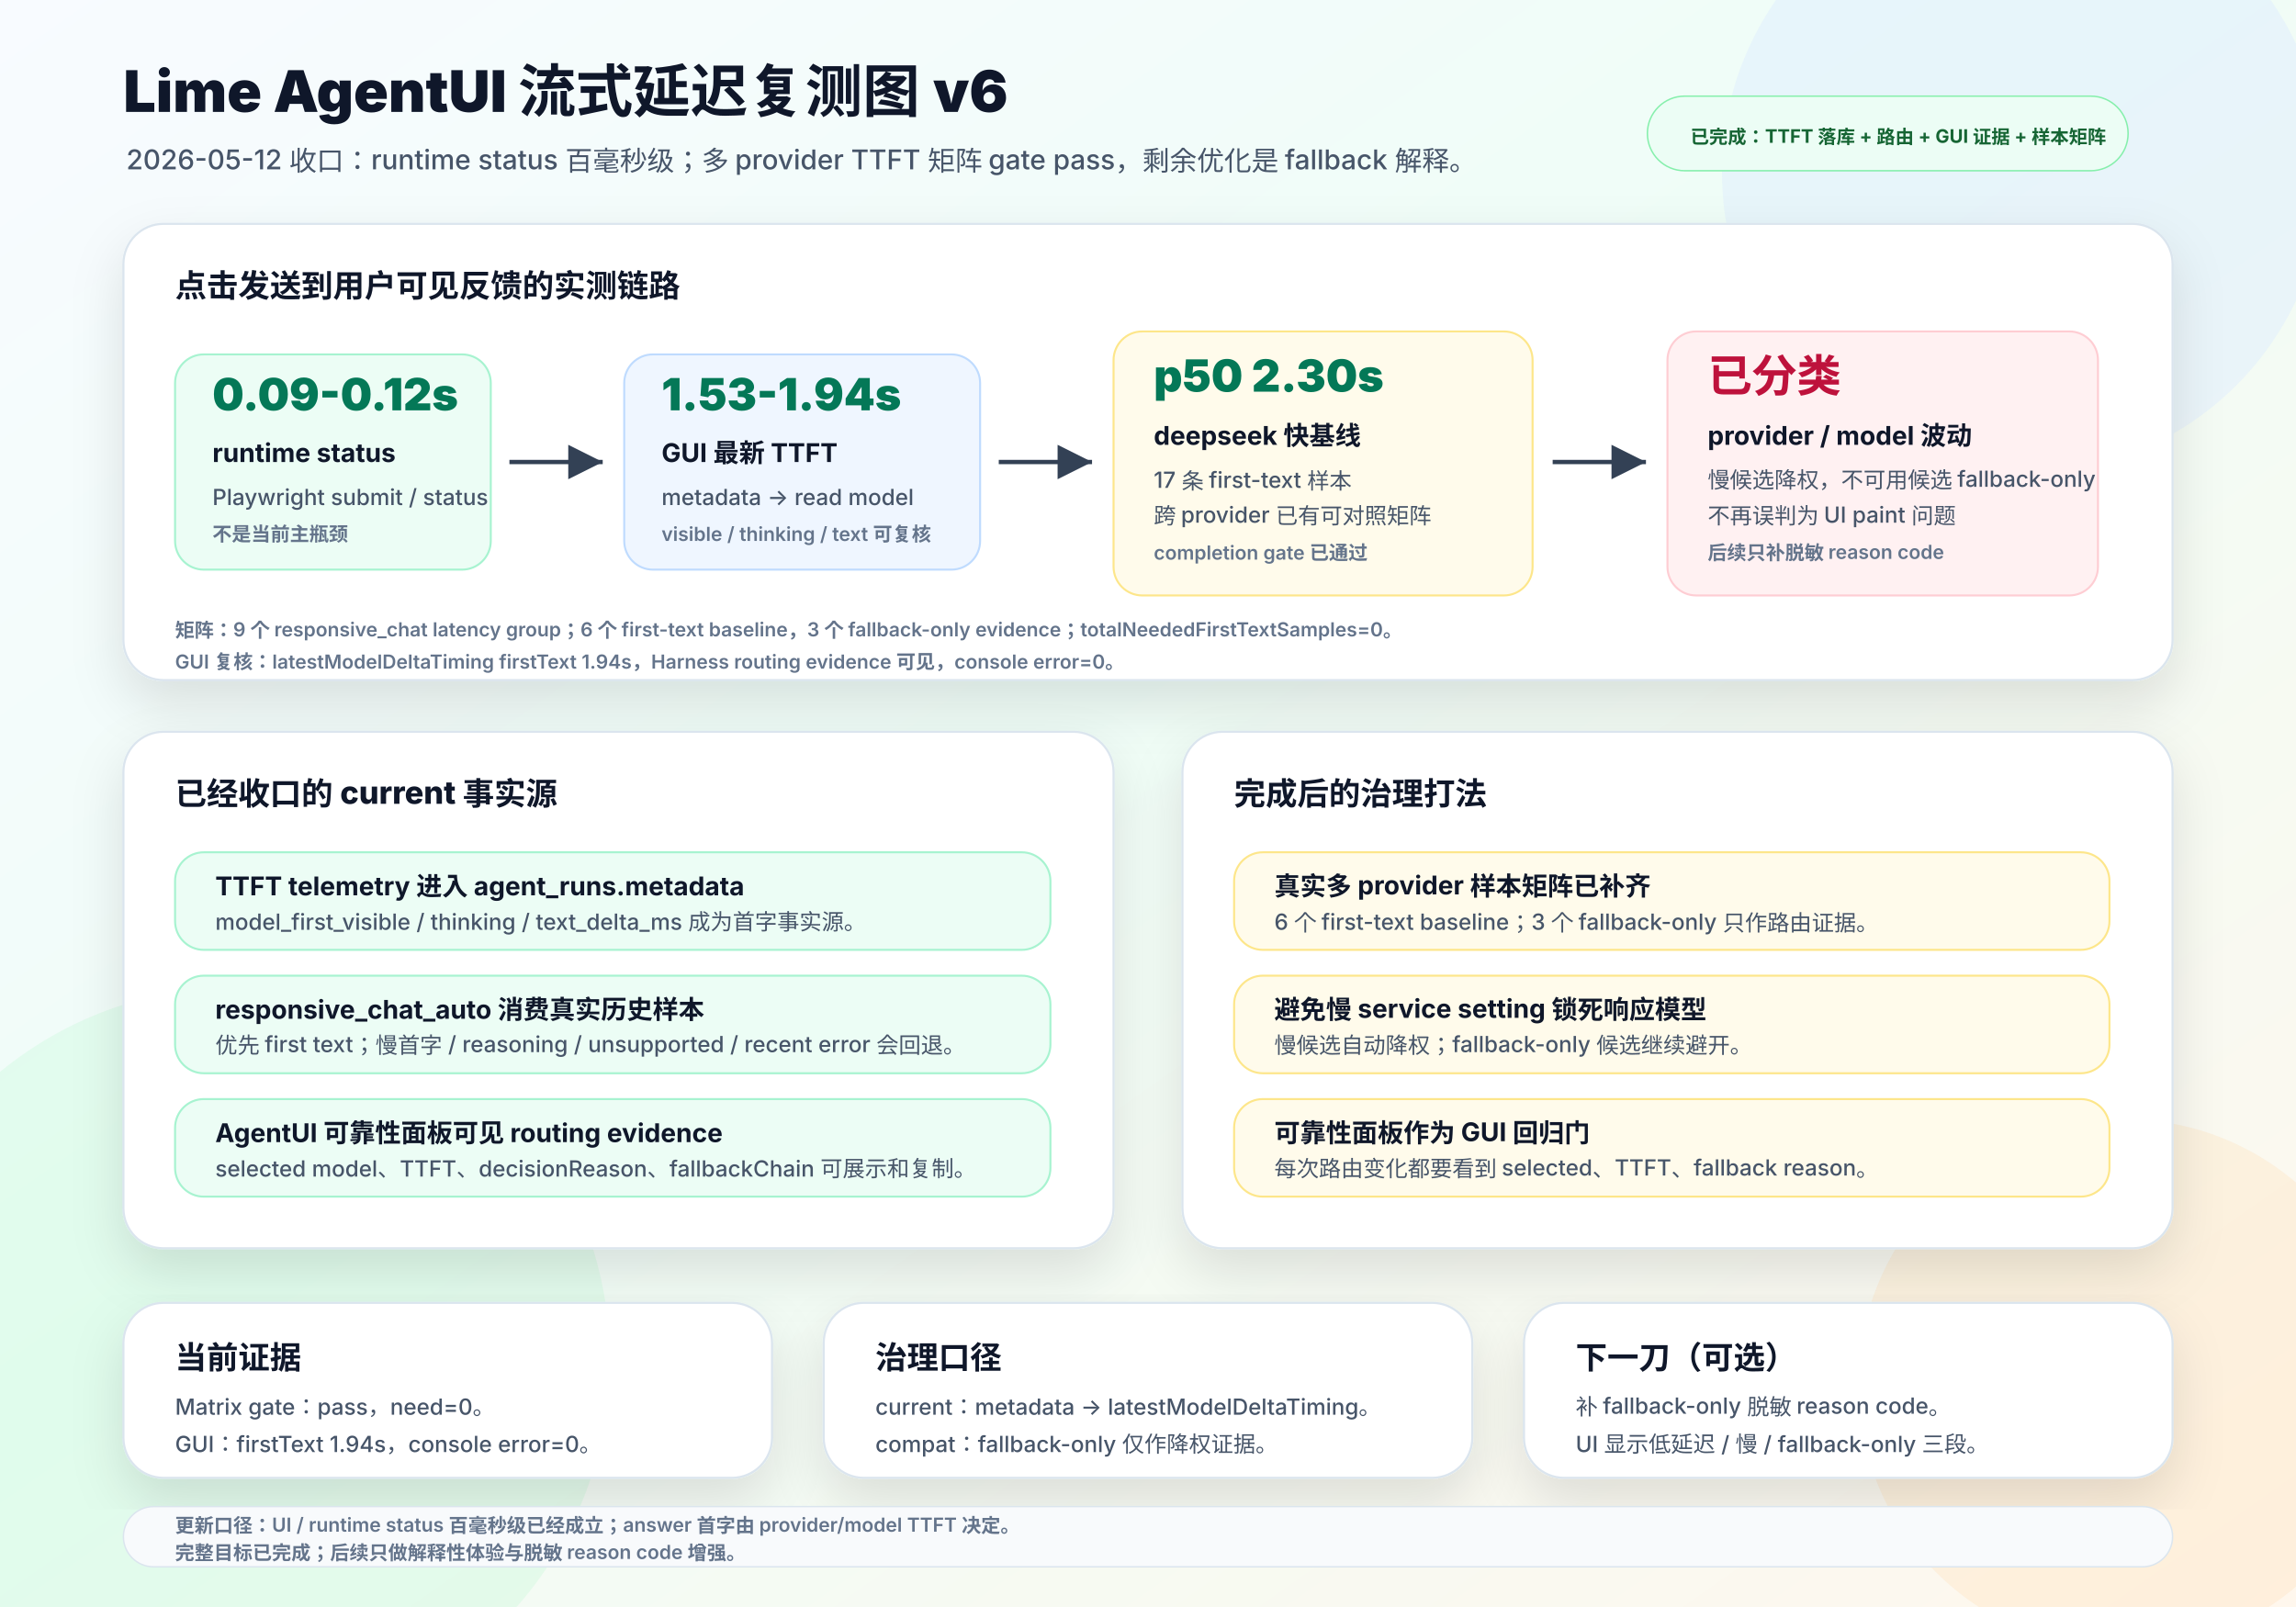
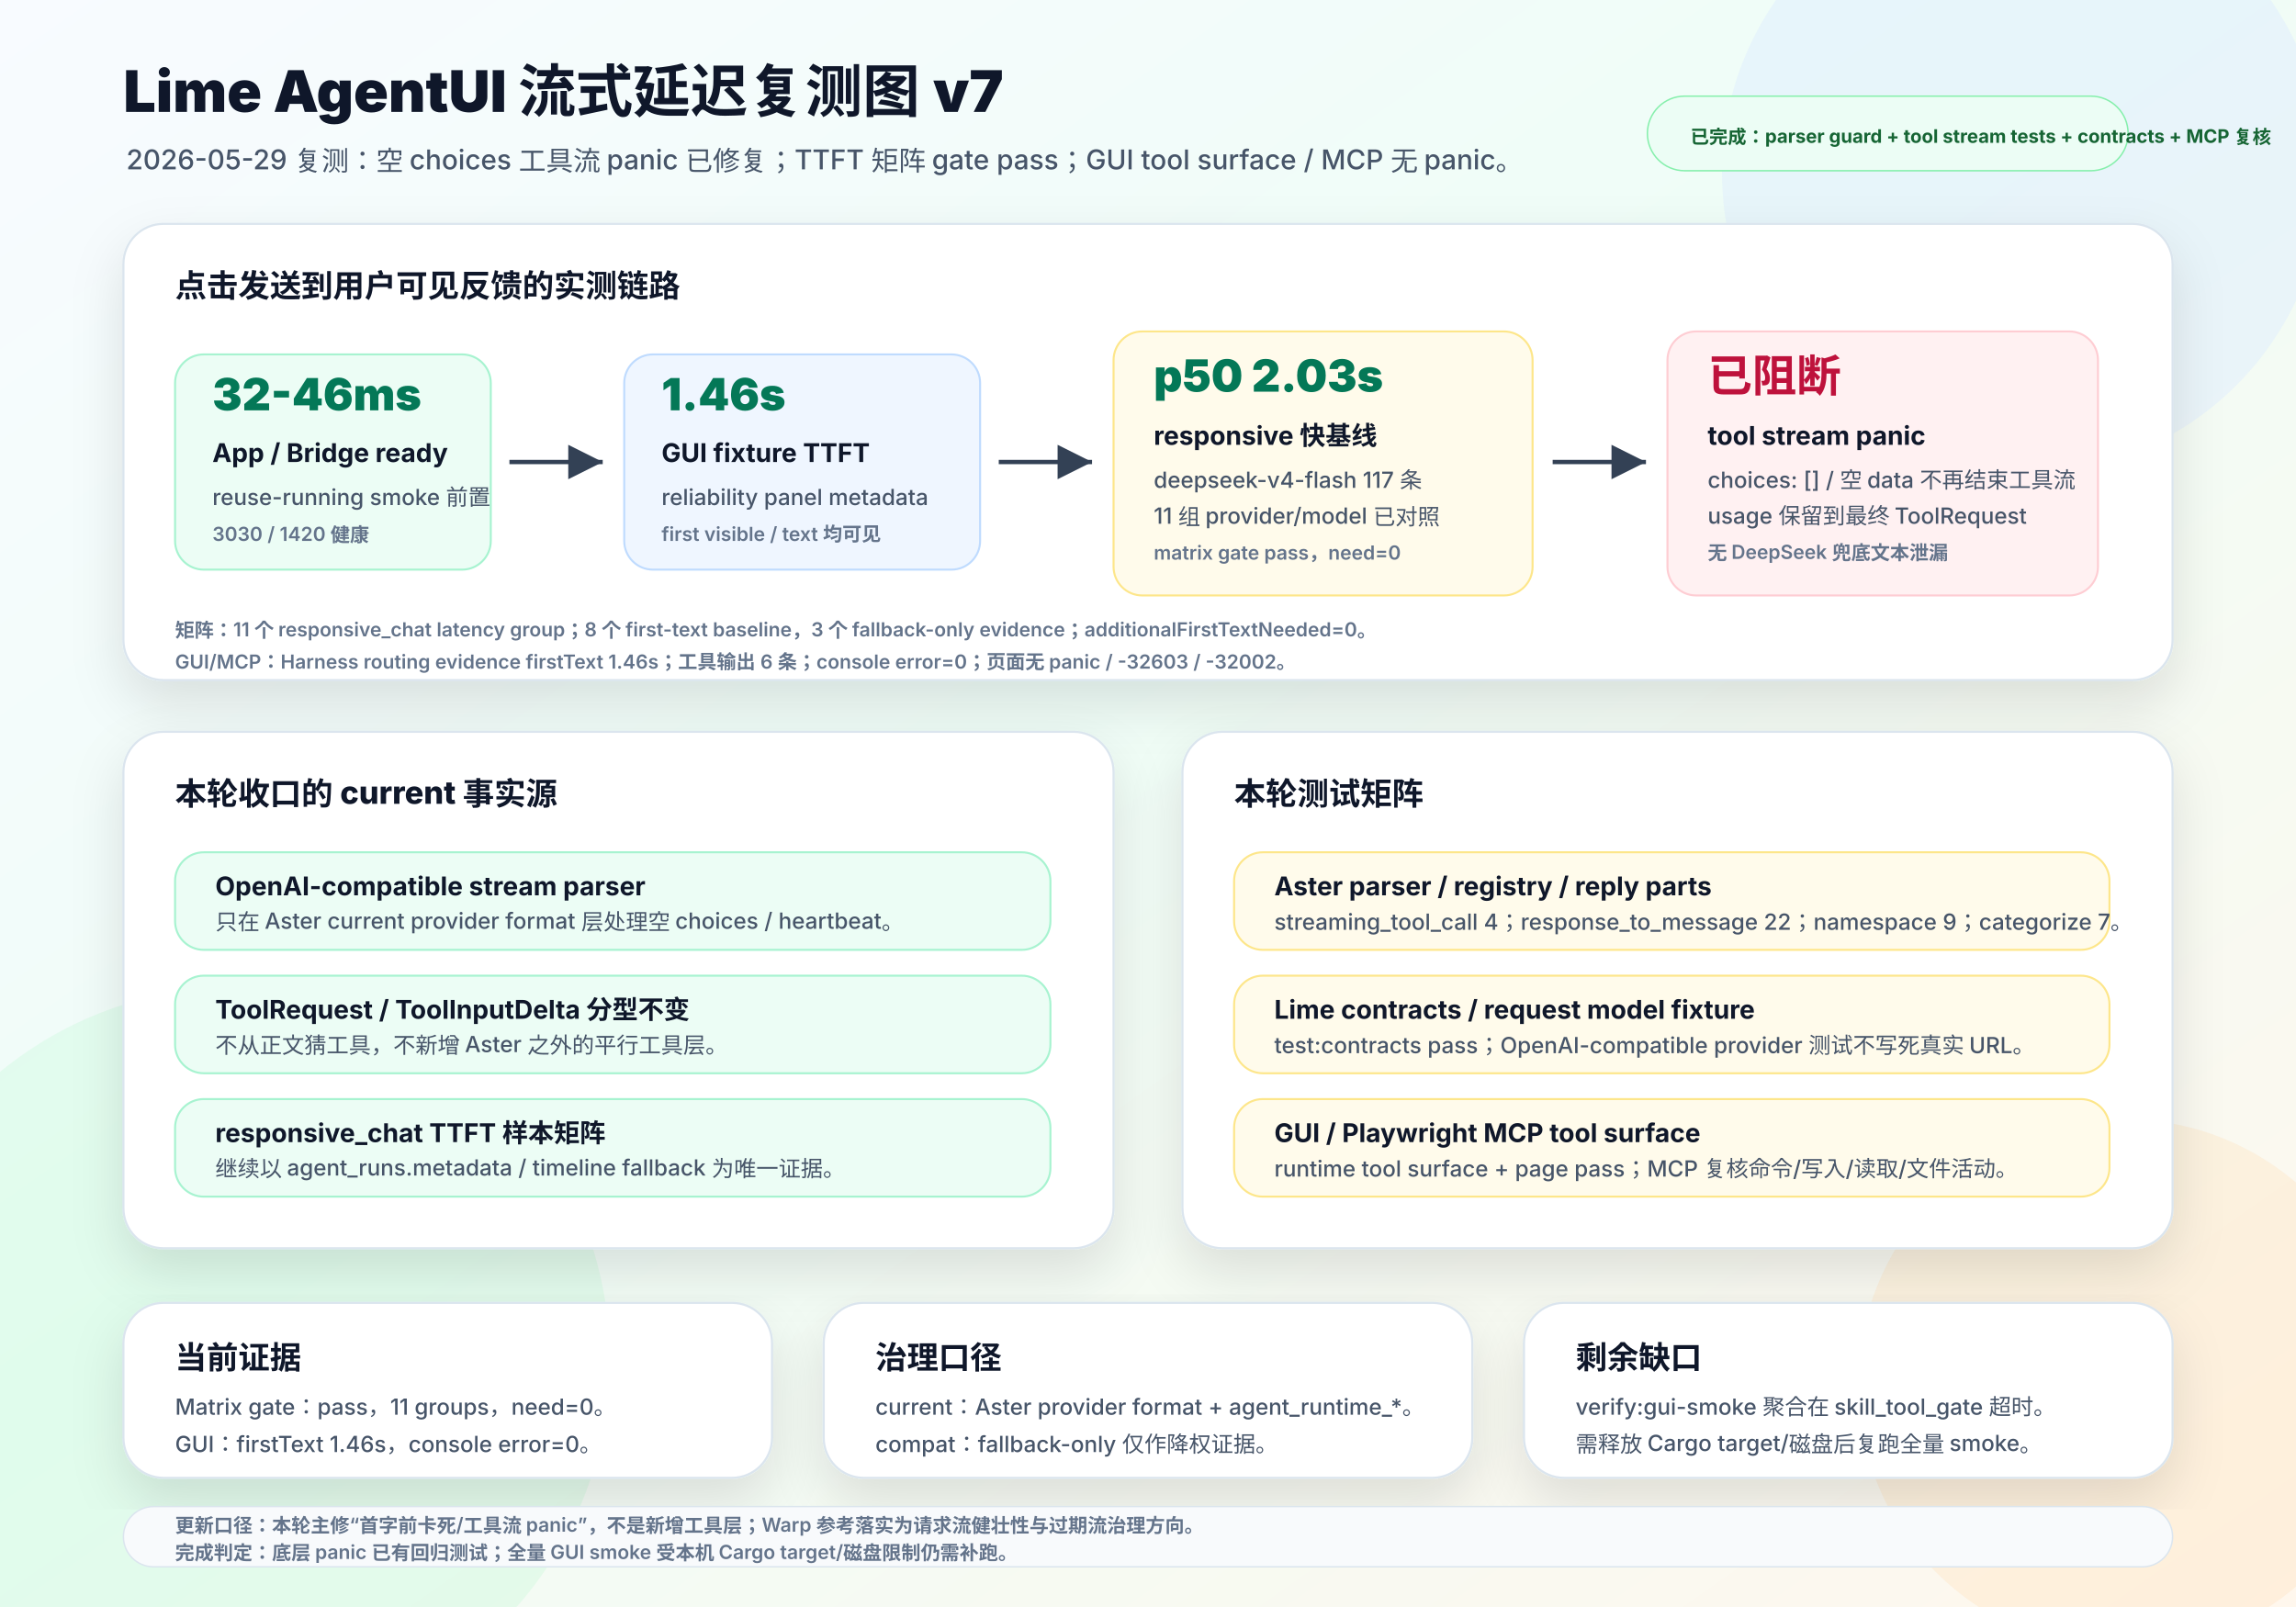
<svg xmlns="http://www.w3.org/2000/svg" width="1600" height="1120" viewBox="0 0 1600 1120">
  <defs>
    <linearGradient id="bg" x1="0" y1="0" x2="1" y2="1">
      <stop offset="0%" stop-color="#f8fbff" />
      <stop offset="45%" stop-color="#effdf7" />
      <stop offset="100%" stop-color="#fff7ed" />
    </linearGradient>
    <linearGradient id="ok" x1="0" y1="0" x2="1" y2="0">
      <stop offset="0%" stop-color="#10b981" />
      <stop offset="100%" stop-color="#38bdf8" />
    </linearGradient>
    <filter id="shadow" x="-18%" y="-18%" width="136%" height="136%">
      <feDropShadow dx="0" dy="16" stdDeviation="18" flood-color="#0f172a" flood-opacity="0.11" />
    </filter>
    <marker id="arrow" markerWidth="12" markerHeight="12" refX="10" refY="6" orient="auto" markerUnits="strokeWidth">
      <path d="M2,2 L10,6 L2,10 Z" fill="#334155" />
    </marker>
    <style>
      .title { font: 850 40px ui-sans-serif, -apple-system, BlinkMacSystemFont, "PingFang SC", "Microsoft YaHei", sans-serif; fill:#0f172a; }
      .subtitle { font: 500 19px ui-sans-serif, -apple-system, BlinkMacSystemFont, "PingFang SC", "Microsoft YaHei", sans-serif; fill:#475569; }
      .section { font: 800 22px ui-sans-serif, -apple-system, BlinkMacSystemFont, "PingFang SC", "Microsoft YaHei", sans-serif; fill:#0f172a; }
      .label { font: 750 18px ui-sans-serif, -apple-system, BlinkMacSystemFont, "PingFang SC", "Microsoft YaHei", sans-serif; fill:#0f172a; }
      .small { font: 500 15.5px ui-sans-serif, -apple-system, BlinkMacSystemFont, "PingFang SC", "Microsoft YaHei", sans-serif; fill:#475569; }
      .tiny { font: 600 13.5px ui-sans-serif, -apple-system, BlinkMacSystemFont, "PingFang SC", "Microsoft YaHei", sans-serif; fill:#64748b; }
      .num { font: 900 27px ui-sans-serif, -apple-system, BlinkMacSystemFont, "PingFang SC", "Microsoft YaHei", sans-serif; fill:#0f172a; }
      .num-ok { font: 950 31px ui-sans-serif, -apple-system, BlinkMacSystemFont, "PingFang SC", "Microsoft YaHei", sans-serif; fill:#047857; }
      .num-hot { font: 950 31px ui-sans-serif, -apple-system, BlinkMacSystemFont, "PingFang SC", "Microsoft YaHei", sans-serif; fill:#be123c; }
      .card { rx:28; fill:#ffffff; stroke:#dbe5ee; stroke-width:1.5; filter:url(#shadow); }
      .mini { rx:20; fill:#ffffff; stroke:#dbe5ee; stroke-width:1.4; }
      .green { fill:#ecfdf5; stroke:#a7f3d0; }
      .blue { fill:#eff6ff; stroke:#bfdbfe; }
      .amber { fill:#fffbeb; stroke:#fde68a; }
      .rose { fill:#fff1f2; stroke:#fecdd3; }
      .slate { fill:#f8fafc; stroke:#dbe5ee; }
      .pill { font: 750 13px ui-sans-serif, -apple-system, BlinkMacSystemFont, "PingFang SC", "Microsoft YaHei", sans-serif; }
      .line { stroke:#334155; stroke-width:3; fill:none; marker-end:url(#arrow); }
      .dash { stroke:#94a3b8; stroke-width:2; fill:none; stroke-dasharray:8 8; }
    </style>
  </defs>
  <rect width="1600" height="1120" fill="url(#bg)" />
  <circle cx="1410" cy="120" r="210" fill="#dbeafe" opacity="0.42" />
  <circle cx="165" cy="948" r="260" fill="#bbf7d0" opacity="0.28" />
  <circle cx="1480" cy="965" r="185" fill="#fed7aa" opacity="0.26" />
-   <text x="86" y="78" class="title">Lime AgentUI 流式延迟复测图 v6</text>
-   <text x="88" y="118" class="subtitle">2026-05-12 收口：runtime status 百毫秒级；多 provider TTFT 矩阵 gate pass，剩余优化是 fallback 解释。</text>
+   <text x="86" y="78" class="title">Lime AgentUI 流式延迟复测图 v7</text>
+   <text x="88" y="118" class="subtitle">2026-05-29 复测：空 choices 工具流 panic 已修复；TTFT 矩阵 gate pass；GUI tool surface / MCP 无 panic。</text>
  <rect x="1148" y="67" width="335" height="52" rx="26" fill="#ecfdf5" stroke="#86efac" />
-   <text x="1178" y="100" class="pill" fill="#166534">已完成：TTFT 落库 + 路由 + GUI 证据 + 样本矩阵</text>
+   <text x="1178" y="100" class="pill" fill="#166534">已完成：parser guard + tool stream tests + contracts + MCP 复核</text>
  <rect x="86" y="156" width="1428" height="318" class="card" />
  <text x="122" y="207" class="section">点击发送到用户可见反馈的实测链路</text>
  <rect x="122" y="247" width="220" height="150" class="mini green" />
-   <text x="148" y="286" class="num-ok">0.09-0.12s</text>
-   <text x="148" y="322" class="label">runtime status</text>
-   <text x="148" y="352" class="small">Playwright submit / status</text>
-   <text x="148" y="377" class="tiny">不是当前主瓶颈</text>
+   <text x="148" y="286" class="num-ok">32-46ms</text>
+   <text x="148" y="322" class="label">App / Bridge ready</text>
+   <text x="148" y="352" class="small">reuse-running smoke 前置</text>
+   <text x="148" y="377" class="tiny">3030 / 1420 健康</text>
  <line x1="355" y1="322" x2="420" y2="322" class="line" />
  <rect x="435" y="247" width="248" height="150" class="mini blue" />
-   <text x="461" y="286" class="num-ok">1.53-1.94s</text>
-   <text x="461" y="322" class="label">GUI 最新 TTFT</text>
-   <text x="461" y="352" class="small">metadata -&gt; read model</text>
-   <text x="461" y="377" class="tiny">visible / thinking / text 可复核</text>
+   <text x="461" y="286" class="num-ok">1.46s</text>
+   <text x="461" y="322" class="label">GUI fixture TTFT</text>
+   <text x="461" y="352" class="small">reliability panel metadata</text>
+   <text x="461" y="377" class="tiny">first visible / text 均可见</text>
  <line x1="696" y1="322" x2="761" y2="322" class="line" />
  <rect x="776" y="231" width="292" height="184" class="mini amber" />
-   <text x="804" y="273" class="num-ok">p50 2.30s</text>
-   <text x="804" y="310" class="label">deepseek 快基线</text>
-   <text x="804" y="340" class="small">17 条 first-text 样本</text>
-   <text x="804" y="365" class="small">跨 provider 已有可对照矩阵</text>
-   <text x="804" y="390" class="tiny">completion gate 已通过</text>
+   <text x="804" y="273" class="num-ok">p50 2.03s</text>
+   <text x="804" y="310" class="label">responsive 快基线</text>
+   <text x="804" y="340" class="small">deepseek-v4-flash 117 条</text>
+   <text x="804" y="365" class="small">11 组 provider/model 已对照</text>
+   <text x="804" y="390" class="tiny">matrix gate pass，need=0</text>
  <line x1="1082" y1="322" x2="1147" y2="322" class="line" />
  <rect x="1162" y="231" width="300" height="184" class="mini rose" />
-   <text x="1190" y="273" class="num-hot">已分类</text>
-   <text x="1190" y="310" class="label">provider / model 波动</text>
-   <text x="1190" y="340" class="small">慢候选降权，不可用候选 fallback-only</text>
-   <text x="1190" y="365" class="small">不再误判为 UI paint 问题</text>
-   <text x="1190" y="390" class="tiny">后续只补脱敏 reason code</text>
-   <text x="122" y="444" class="tiny">矩阵：9 个 responsive_chat latency group；6 个 first-text baseline，3 个 fallback-only evidence；totalNeededFirstTextSamples=0。</text>
-   <text x="122" y="466" class="tiny">GUI 复核：latestModelDeltaTiming firstText 1.94s，Harness routing evidence 可见，console error=0。</text>
+   <text x="1190" y="273" class="num-hot">已阻断</text>
+   <text x="1190" y="310" class="label">tool stream panic</text>
+   <text x="1190" y="340" class="small">choices: [] / 空 data 不再结束工具流</text>
+   <text x="1190" y="365" class="small">usage 保留到最终 ToolRequest</text>
+   <text x="1190" y="390" class="tiny">无 DeepSeek 兜底文本泄漏</text>
+   <text x="122" y="444" class="tiny">矩阵：11 个 responsive_chat latency group；8 个 first-text baseline，3 个 fallback-only evidence；additionalFirstTextNeeded=0。</text>
+   <text x="122" y="466" class="tiny">GUI/MCP：Harness routing evidence firstText 1.46s；工具输出 6 条；console error=0；页面无 panic / -32603 / -32002。</text>
  <rect x="86" y="510" width="690" height="360" class="card" />
-   <text x="122" y="561" class="section">已经收口的 current 事实源</text>
+   <text x="122" y="561" class="section">本轮收口的 current 事实源</text>
  <rect x="122" y="594" width="610" height="68" class="mini green" />
-   <text x="150" y="624" class="label">TTFT telemetry 进入 agent_runs.metadata</text>
-   <text x="150" y="648" class="small">model_first_visible / thinking / text_delta_ms 成为首字事实源。</text>
+   <text x="150" y="624" class="label">OpenAI-compatible stream parser</text>
+   <text x="150" y="648" class="small">只在 Aster current provider format 层处理空 choices / heartbeat。</text>
  <rect x="122" y="680" width="610" height="68" class="mini green" />
-   <text x="150" y="710" class="label">responsive_chat_auto 消费真实历史样本</text>
-   <text x="150" y="734" class="small">优先 first text；慢首字 / reasoning / unsupported / recent error 会回退。</text>
+   <text x="150" y="710" class="label">ToolRequest / ToolInputDelta 分型不变</text>
+   <text x="150" y="734" class="small">不从正文猜工具，不新增 Aster 之外的平行工具层。</text>
  <rect x="122" y="766" width="610" height="68" class="mini green" />
-   <text x="150" y="796" class="label">AgentUI 可靠性面板可见 routing evidence</text>
-   <text x="150" y="820" class="small">selected model、TTFT、decisionReason、fallbackChain 可展示和复制。</text>
+   <text x="150" y="796" class="label">responsive_chat TTFT 样本矩阵</text>
+   <text x="150" y="820" class="small">继续以 agent_runs.metadata / timeline fallback 为唯一证据。</text>
  <rect x="824" y="510" width="690" height="360" class="card" />
-   <text x="860" y="561" class="section">完成后的治理打法</text>
+   <text x="860" y="561" class="section">本轮测试矩阵</text>
  <rect x="860" y="594" width="610" height="68" class="mini amber" />
-   <text x="888" y="624" class="label">真实多 provider 样本矩阵已补齐</text>
-   <text x="888" y="648" class="small">6 个 first-text baseline；3 个 fallback-only 只作路由证据。</text>
+   <text x="888" y="624" class="label">Aster parser / registry / reply parts</text>
+   <text x="888" y="648" class="small">streaming_tool_call 4；response_to_message 22；namespace 9；categorize 7。</text>
  <rect x="860" y="680" width="610" height="68" class="mini amber" />
-   <text x="888" y="710" class="label">避免慢 service setting 锁死响应模型</text>
-   <text x="888" y="734" class="small">慢候选自动降权；fallback-only 候选继续避开。</text>
+   <text x="888" y="710" class="label">Lime contracts / request model fixture</text>
+   <text x="888" y="734" class="small">test:contracts pass；OpenAI-compatible provider 测试不写死真实 URL。</text>
  <rect x="860" y="766" width="610" height="68" class="mini amber" />
-   <text x="888" y="796" class="label">可靠性面板作为 GUI 回归门</text>
-   <text x="888" y="820" class="small">每次路由变化都要看到 selected、TTFT、fallback reason。</text>
+   <text x="888" y="796" class="label">GUI / Playwright MCP tool surface</text>
+   <text x="888" y="820" class="small">runtime tool surface + page pass；MCP 复核命令/写入/读取/文件活动。</text>
  <rect x="86" y="908" width="452" height="122" class="card" />
  <text x="122" y="954" class="section">当前证据</text>
-   <text x="122" y="986" class="small">Matrix gate：pass，need=0。</text>
-   <text x="122" y="1012" class="small">GUI：firstText 1.94s，console error=0。</text>
+   <text x="122" y="986" class="small">Matrix gate：pass，11 groups，need=0。</text>
+   <text x="122" y="1012" class="small">GUI：firstText 1.46s，console error=0。</text>
  <rect x="574" y="908" width="452" height="122" class="card" />
  <text x="610" y="954" class="section">治理口径</text>
-   <text x="610" y="986" class="small">current：metadata -&gt; latestModelDeltaTiming。</text>
+   <text x="610" y="986" class="small">current：Aster provider format + agent_runtime_*。</text>
  <text x="610" y="1012" class="small">compat：fallback-only 仅作降权证据。</text>
  <rect x="1062" y="908" width="452" height="122" class="card" />
-   <text x="1098" y="954" class="section">下一刀（可选）</text>
-   <text x="1098" y="986" class="small">补 fallback-only 脱敏 reason code。</text>
-   <text x="1098" y="1012" class="small">UI 显示低延迟 / 慢 / fallback-only 三段。</text>
+   <text x="1098" y="954" class="section">剩余缺口</text>
+   <text x="1098" y="986" class="small">verify:gui-smoke 聚合在 skill_tool_gate 超时。</text>
+   <text x="1098" y="1012" class="small">需释放 Cargo target/磁盘后复跑全量 smoke。</text>
  <rect x="86" y="1050" width="1428" height="42" rx="21" fill="#f8fafc" stroke="#dbe5ee" />
-   <text x="122" y="1068" class="tiny">更新口径：UI / runtime status 百毫秒级已经成立；answer 首字由 provider/model TTFT 决定。</text>
-   <text x="122" y="1087" class="tiny">完整目标已完成；后续只做解释性体验与脱敏 reason code 增强。</text>
+   <text x="122" y="1068" class="tiny">更新口径：本轮主修“首字前卡死/工具流 panic”，不是新增工具层；Warp 参考落实为请求流健壮性与过期流治理方向。</text>
+   <text x="122" y="1087" class="tiny">完成判定：底层 panic 已有回归测试；全量 GUI smoke 受本机 Cargo target/磁盘限制仍需补跑。</text>
</svg>
